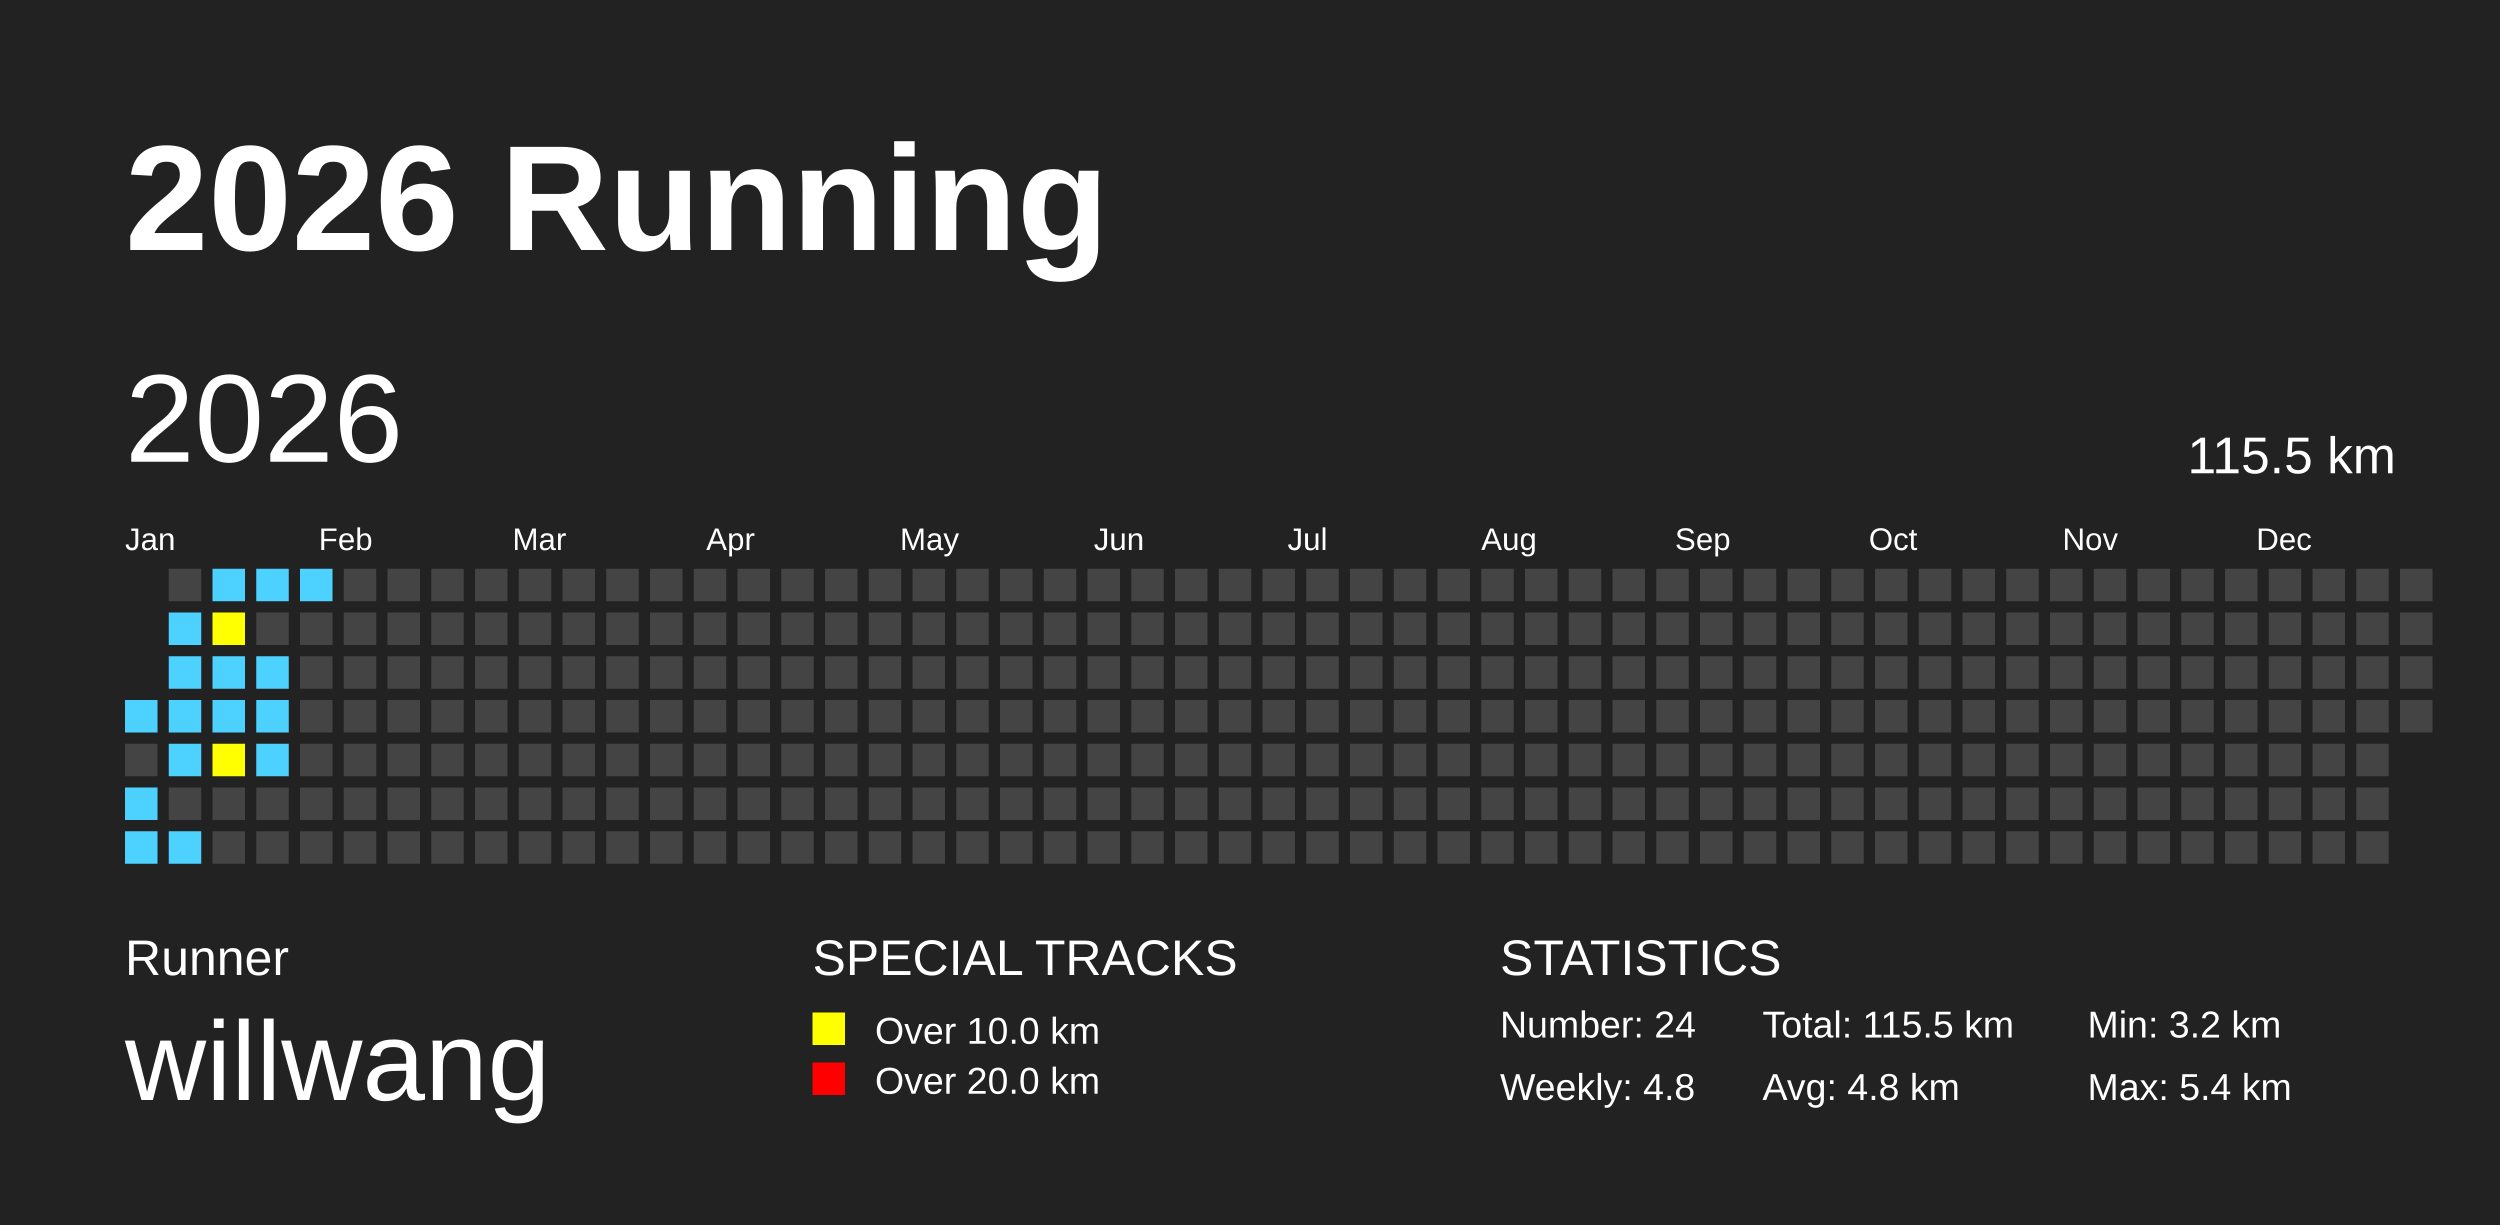
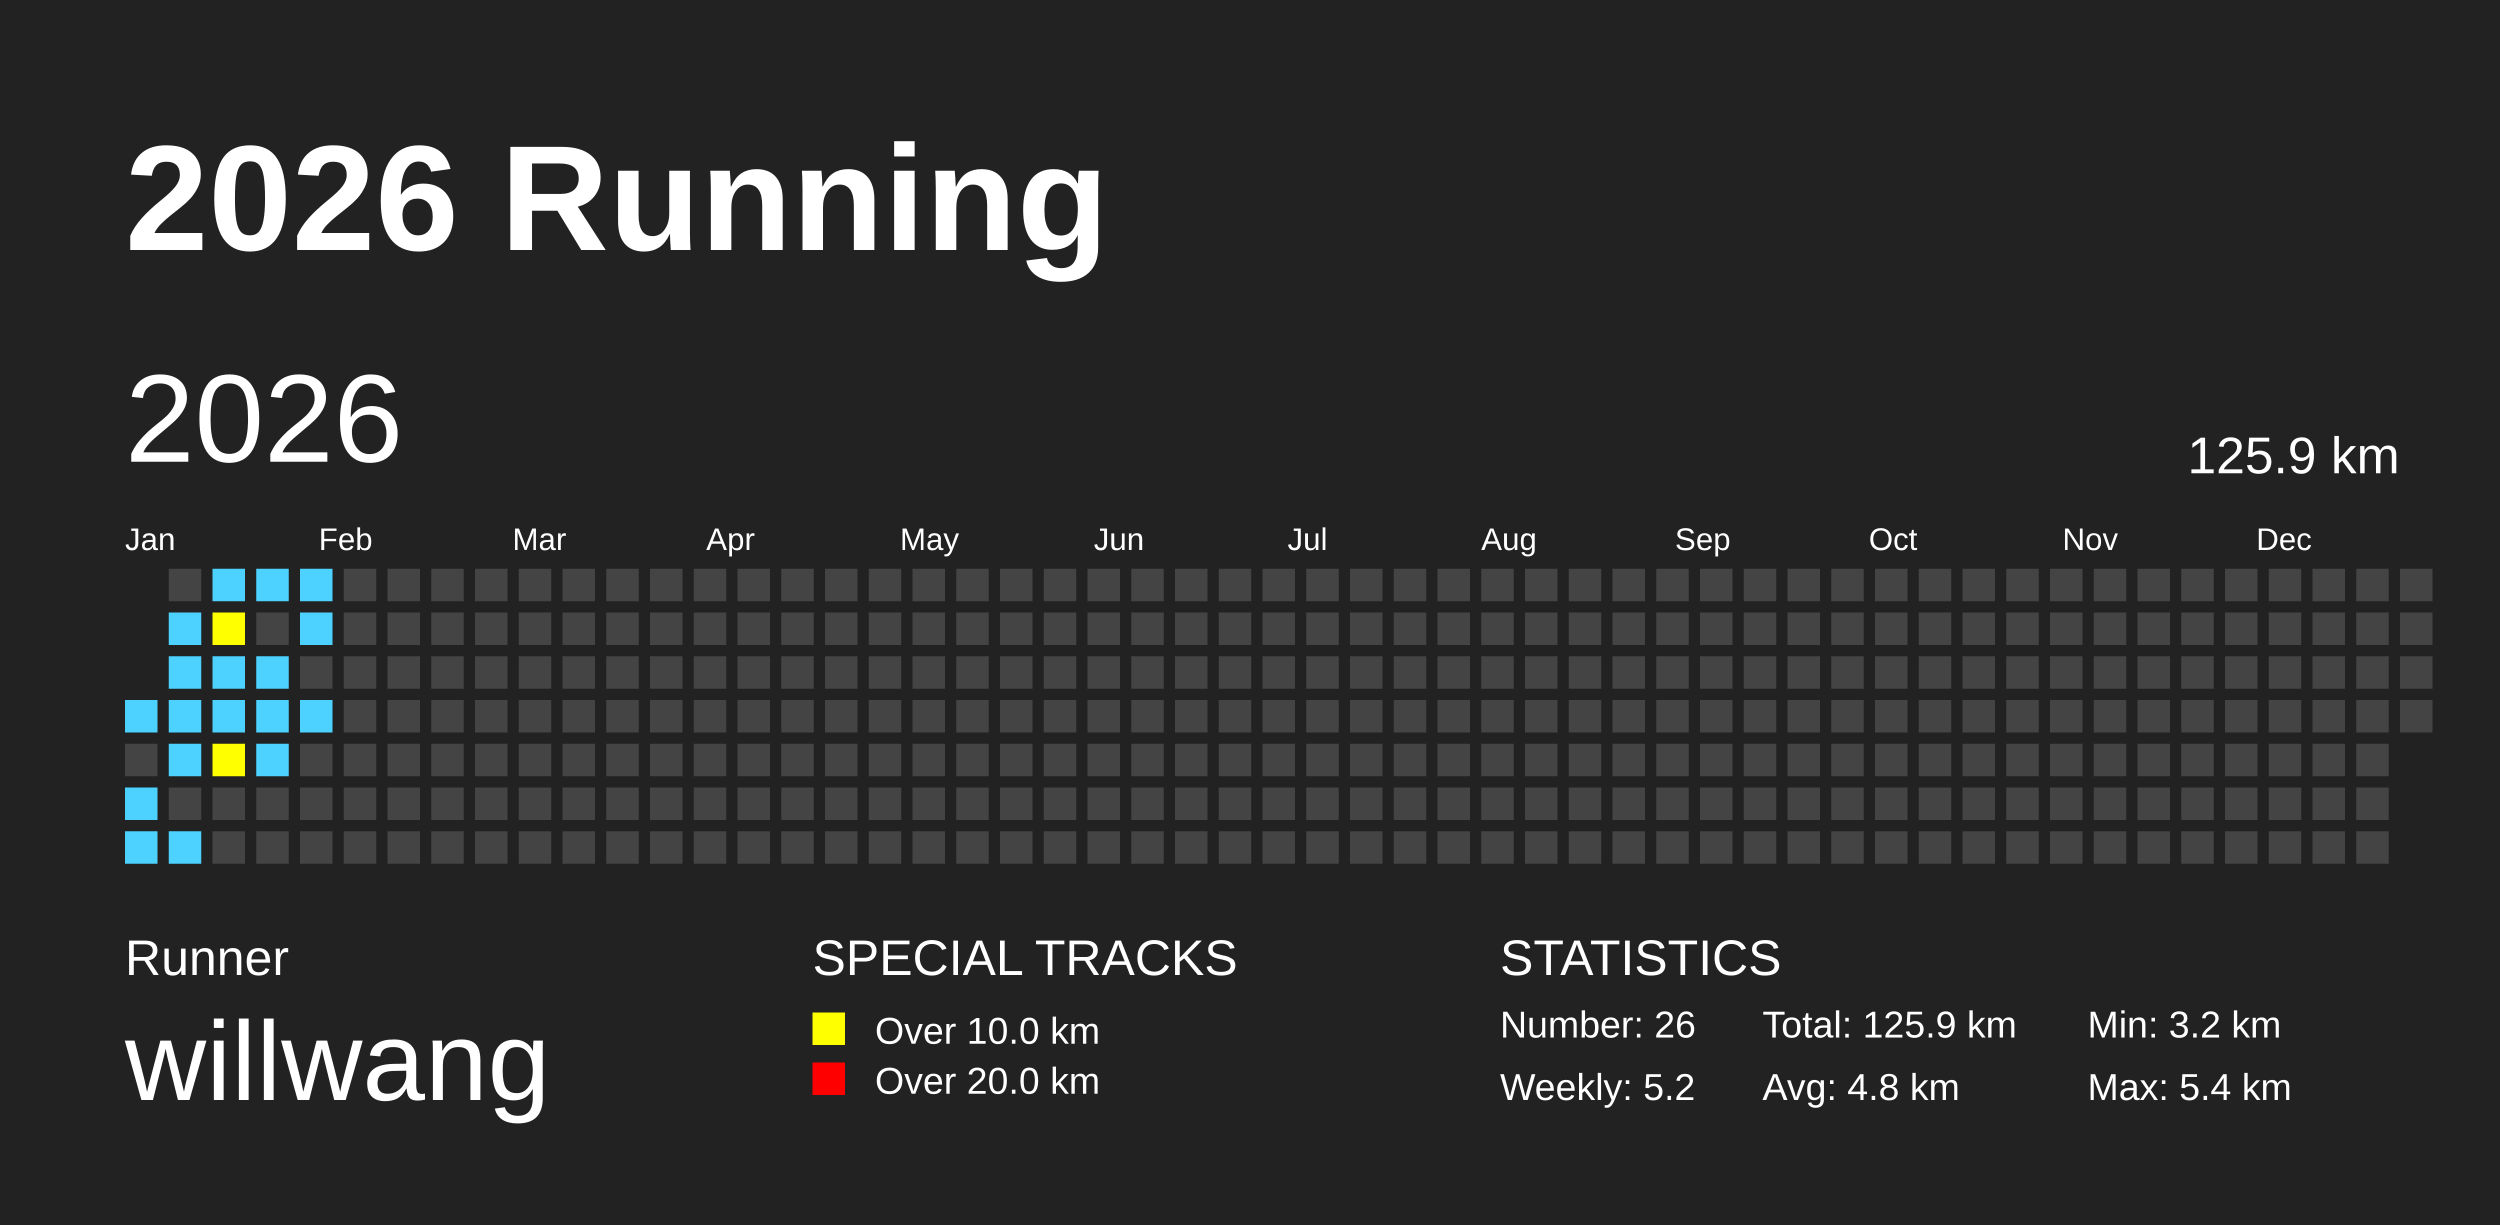
<svg xmlns="http://www.w3.org/2000/svg" baseProfile="full" height="98mm" version="1.1" viewBox="0,0,200,98" width="200mm">
  <defs />
  <rect fill="#222222" height="98" width="200" x="0" y="0" />
  <text fill="#FFFFFF" style="font-size:12px; font-family:Arial; font-weight:bold;" x="10" y="20">2026 Running</text>
  <text fill="#FFFFFF" style="font-size:4px; font-family:Arial" x="10" y="78">Runner</text>
  <text fill="#FFFFFF" style="font-size:9px; font-family:Arial" x="10" y="88">willwang</text>
  <text fill="#FFFFFF" style="font-size:4px; font-family:Arial" x="65" y="78">SPECIAL TRACKS</text>
  <rect fill="yellow" height="2.6" width="2.6" x="65" y="81" />
  <text fill="#FFFFFF" style="font-size:3px; font-family:Arial" x="70" y="83.5">Over 10.0 km</text>
  <rect fill="red" height="2.6" width="2.6" x="65" y="85" />
  <text fill="#FFFFFF" style="font-size:3px; font-family:Arial" x="70" y="87.5">Over 20.0 km</text>
  <text fill="#FFFFFF" style="font-size:4px; font-family:Arial" x="120" y="78">STATISTICS</text>
-   <text fill="#FFFFFF" style="font-size:3px; font-family:Arial" x="120" y="83">Number: 24</text>
-   <text fill="#FFFFFF" style="font-size:3px; font-family:Arial" x="120" y="88">Weekly: 4.8</text>
-   <text fill="#FFFFFF" style="font-size:3px; font-family:Arial" x="141" y="83">Total: 115.5 km</text>
+   <text fill="#FFFFFF" style="font-size:3px; font-family:Arial" x="120" y="83">Number: 26</text>
+   <text fill="#FFFFFF" style="font-size:3px; font-family:Arial" x="120" y="88">Weekly: 5.2</text>
+   <text fill="#FFFFFF" style="font-size:3px; font-family:Arial" x="141" y="83">Total: 125.9 km</text>
  <text fill="#FFFFFF" style="font-size:3px; font-family:Arial" x="141" y="88">Avg: 4.8 km</text>
  <text fill="#FFFFFF" style="font-size:3px; font-family:Arial" x="167" y="83">Min: 3.2 km</text>
  <text fill="#FFFFFF" style="font-size:3px; font-family:Arial" x="167" y="88">Max: 5.4 km</text>
  <text dominant-baseline="hanging" fill="#FFFFFF" style="font-size:10.0px; font-family:Arial;" x="10" y="30">2026</text>
-   <text dominant-baseline="hanging" fill="#FFFFFF" style="font-size:4.125px; font-family:Arial;" x="175" y="35">115.5 km</text>
+   <text dominant-baseline="hanging" fill="#FFFFFF" style="font-size:4.125px; font-family:Arial;" x="175" y="35">125.9 km</text>
  <text fill="#FFFFFF" style="font-size:2.5px; font-family:Arial" x="10.0" y="44">Jan</text>
  <text fill="#FFFFFF" style="font-size:2.5px; font-family:Arial" x="25.5" y="44">Feb</text>
  <text fill="#FFFFFF" style="font-size:2.5px; font-family:Arial" x="41.0" y="44">Mar</text>
  <text fill="#FFFFFF" style="font-size:2.5px; font-family:Arial" x="56.5" y="44">Apr</text>
  <text fill="#FFFFFF" style="font-size:2.5px; font-family:Arial" x="72.0" y="44">May</text>
  <text fill="#FFFFFF" style="font-size:2.5px; font-family:Arial" x="87.5" y="44">Jun</text>
  <text fill="#FFFFFF" style="font-size:2.5px; font-family:Arial" x="103.0" y="44">Jul</text>
  <text fill="#FFFFFF" style="font-size:2.5px; font-family:Arial" x="118.5" y="44">Aug</text>
  <text fill="#FFFFFF" style="font-size:2.5px; font-family:Arial" x="134.0" y="44">Sep</text>
  <text fill="#FFFFFF" style="font-size:2.5px; font-family:Arial" x="149.5" y="44">Oct</text>
  <text fill="#FFFFFF" style="font-size:2.5px; font-family:Arial" x="165.0" y="44">Nov</text>
  <text fill="#FFFFFF" style="font-size:2.5px; font-family:Arial" x="180.5" y="44">Dec</text>
  <rect fill="#4DD2FF" height="2.6" width="2.6" x="10.0" y="56.0" />
  <rect fill="#444444" height="2.6" width="2.6" x="10.0" y="59.5" />
  <rect fill="#4DD2FF" height="2.6" width="2.6" x="10.0" y="63.0" />
  <rect fill="#4DD2FF" height="2.6" width="2.6" x="10.0" y="66.5" />
  <rect fill="#444444" height="2.6" width="2.6" x="13.5" y="45.5" />
  <rect fill="#4DD2FF" height="2.6" width="2.6" x="13.5" y="49.0" />
  <rect fill="#4DD2FF" height="2.6" width="2.6" x="13.5" y="52.5" />
  <rect fill="#4DD2FF" height="2.6" width="2.6" x="13.5" y="56.0" />
  <rect fill="#4DD2FF" height="2.6" width="2.6" x="13.5" y="59.5" />
  <rect fill="#444444" height="2.6" width="2.6" x="13.5" y="63.0" />
  <rect fill="#4DD2FF" height="2.6" width="2.6" x="13.5" y="66.5" />
  <rect fill="#4DD2FF" height="2.6" width="2.6" x="17.0" y="45.5" />
  <rect fill="yellow" height="2.6" width="2.6" x="17.0" y="49.0" />
  <rect fill="#4DD2FF" height="2.6" width="2.6" x="17.0" y="52.5" />
  <rect fill="#4DD2FF" height="2.6" width="2.6" x="17.0" y="56.0" />
  <rect fill="yellow" height="2.6" width="2.6" x="17.0" y="59.5" />
  <rect fill="#444444" height="2.6" width="2.6" x="17.0" y="63.0" />
  <rect fill="#444444" height="2.6" width="2.6" x="17.0" y="66.5" />
  <rect fill="#4DD2FF" height="2.6" width="2.6" x="20.5" y="45.5" />
  <rect fill="#444444" height="2.6" width="2.6" x="20.5" y="49.0" />
  <rect fill="#4DD2FF" height="2.6" width="2.6" x="20.5" y="52.5" />
  <rect fill="#4DD2FF" height="2.6" width="2.6" x="20.5" y="56.0" />
  <rect fill="#4DD2FF" height="2.6" width="2.6" x="20.5" y="59.5" />
  <rect fill="#444444" height="2.6" width="2.6" x="20.5" y="63.0" />
  <rect fill="#444444" height="2.6" width="2.6" x="20.5" y="66.5" />
  <rect fill="#4DD2FF" height="2.6" width="2.6" x="24.0" y="45.5" />
-   <rect fill="#444444" height="2.6" width="2.6" x="24.0" y="49.0" />
+   <rect fill="#4DD2FF" height="2.6" width="2.6" x="24.0" y="49.0" />
  <rect fill="#444444" height="2.6" width="2.6" x="24.0" y="52.5" />
-   <rect fill="#444444" height="2.6" width="2.6" x="24.0" y="56.0" />
+   <rect fill="#4DD2FF" height="2.6" width="2.6" x="24.0" y="56.0" />
  <rect fill="#444444" height="2.6" width="2.6" x="24.0" y="59.5" />
  <rect fill="#444444" height="2.6" width="2.6" x="24.0" y="63.0" />
  <rect fill="#444444" height="2.6" width="2.6" x="24.0" y="66.5" />
  <rect fill="#444444" height="2.6" width="2.6" x="27.5" y="45.5" />
  <rect fill="#444444" height="2.6" width="2.6" x="27.5" y="49.0" />
  <rect fill="#444444" height="2.6" width="2.6" x="27.5" y="52.5" />
  <rect fill="#444444" height="2.6" width="2.6" x="27.5" y="56.0" />
  <rect fill="#444444" height="2.6" width="2.6" x="27.5" y="59.5" />
  <rect fill="#444444" height="2.6" width="2.6" x="27.5" y="63.0" />
  <rect fill="#444444" height="2.6" width="2.6" x="27.5" y="66.5" />
  <rect fill="#444444" height="2.6" width="2.6" x="31.0" y="45.5" />
  <rect fill="#444444" height="2.6" width="2.6" x="31.0" y="49.0" />
  <rect fill="#444444" height="2.6" width="2.6" x="31.0" y="52.5" />
  <rect fill="#444444" height="2.6" width="2.6" x="31.0" y="56.0" />
  <rect fill="#444444" height="2.6" width="2.6" x="31.0" y="59.5" />
  <rect fill="#444444" height="2.6" width="2.6" x="31.0" y="63.0" />
  <rect fill="#444444" height="2.6" width="2.6" x="31.0" y="66.5" />
  <rect fill="#444444" height="2.6" width="2.6" x="34.5" y="45.5" />
  <rect fill="#444444" height="2.6" width="2.6" x="34.5" y="49.0" />
  <rect fill="#444444" height="2.6" width="2.6" x="34.5" y="52.5" />
  <rect fill="#444444" height="2.6" width="2.6" x="34.5" y="56.0" />
  <rect fill="#444444" height="2.6" width="2.6" x="34.5" y="59.5" />
  <rect fill="#444444" height="2.6" width="2.6" x="34.5" y="63.0" />
  <rect fill="#444444" height="2.6" width="2.6" x="34.5" y="66.5" />
  <rect fill="#444444" height="2.6" width="2.6" x="38.0" y="45.5" />
  <rect fill="#444444" height="2.6" width="2.6" x="38.0" y="49.0" />
  <rect fill="#444444" height="2.6" width="2.6" x="38.0" y="52.5" />
  <rect fill="#444444" height="2.6" width="2.6" x="38.0" y="56.0" />
  <rect fill="#444444" height="2.6" width="2.6" x="38.0" y="59.5" />
  <rect fill="#444444" height="2.6" width="2.6" x="38.0" y="63.0" />
  <rect fill="#444444" height="2.6" width="2.6" x="38.0" y="66.5" />
  <rect fill="#444444" height="2.6" width="2.6" x="41.5" y="45.5" />
  <rect fill="#444444" height="2.6" width="2.6" x="41.5" y="49.0" />
  <rect fill="#444444" height="2.6" width="2.6" x="41.5" y="52.5" />
  <rect fill="#444444" height="2.6" width="2.6" x="41.5" y="56.0" />
  <rect fill="#444444" height="2.6" width="2.6" x="41.5" y="59.5" />
  <rect fill="#444444" height="2.6" width="2.6" x="41.5" y="63.0" />
  <rect fill="#444444" height="2.6" width="2.6" x="41.5" y="66.5" />
  <rect fill="#444444" height="2.6" width="2.6" x="45.0" y="45.5" />
  <rect fill="#444444" height="2.6" width="2.6" x="45.0" y="49.0" />
  <rect fill="#444444" height="2.6" width="2.6" x="45.0" y="52.5" />
  <rect fill="#444444" height="2.6" width="2.6" x="45.0" y="56.0" />
  <rect fill="#444444" height="2.6" width="2.6" x="45.0" y="59.5" />
  <rect fill="#444444" height="2.6" width="2.6" x="45.0" y="63.0" />
  <rect fill="#444444" height="2.6" width="2.6" x="45.0" y="66.5" />
  <rect fill="#444444" height="2.6" width="2.6" x="48.5" y="45.5" />
  <rect fill="#444444" height="2.6" width="2.6" x="48.5" y="49.0" />
  <rect fill="#444444" height="2.6" width="2.6" x="48.5" y="52.5" />
  <rect fill="#444444" height="2.6" width="2.6" x="48.5" y="56.0" />
  <rect fill="#444444" height="2.6" width="2.6" x="48.5" y="59.5" />
  <rect fill="#444444" height="2.6" width="2.6" x="48.5" y="63.0" />
  <rect fill="#444444" height="2.6" width="2.6" x="48.5" y="66.5" />
  <rect fill="#444444" height="2.6" width="2.6" x="52.0" y="45.5" />
  <rect fill="#444444" height="2.6" width="2.6" x="52.0" y="49.0" />
  <rect fill="#444444" height="2.6" width="2.6" x="52.0" y="52.5" />
  <rect fill="#444444" height="2.6" width="2.6" x="52.0" y="56.0" />
  <rect fill="#444444" height="2.6" width="2.6" x="52.0" y="59.5" />
  <rect fill="#444444" height="2.6" width="2.6" x="52.0" y="63.0" />
  <rect fill="#444444" height="2.6" width="2.6" x="52.0" y="66.5" />
  <rect fill="#444444" height="2.6" width="2.6" x="55.5" y="45.5" />
  <rect fill="#444444" height="2.6" width="2.6" x="55.5" y="49.0" />
  <rect fill="#444444" height="2.6" width="2.6" x="55.5" y="52.5" />
  <rect fill="#444444" height="2.6" width="2.6" x="55.5" y="56.0" />
  <rect fill="#444444" height="2.6" width="2.6" x="55.5" y="59.5" />
  <rect fill="#444444" height="2.6" width="2.6" x="55.5" y="63.0" />
  <rect fill="#444444" height="2.6" width="2.6" x="55.5" y="66.5" />
  <rect fill="#444444" height="2.6" width="2.6" x="59.0" y="45.5" />
  <rect fill="#444444" height="2.6" width="2.6" x="59.0" y="49.0" />
  <rect fill="#444444" height="2.6" width="2.6" x="59.0" y="52.5" />
  <rect fill="#444444" height="2.6" width="2.6" x="59.0" y="56.0" />
  <rect fill="#444444" height="2.6" width="2.6" x="59.0" y="59.5" />
  <rect fill="#444444" height="2.6" width="2.6" x="59.0" y="63.0" />
  <rect fill="#444444" height="2.6" width="2.6" x="59.0" y="66.5" />
  <rect fill="#444444" height="2.6" width="2.6" x="62.5" y="45.5" />
  <rect fill="#444444" height="2.6" width="2.6" x="62.5" y="49.0" />
  <rect fill="#444444" height="2.6" width="2.6" x="62.5" y="52.5" />
  <rect fill="#444444" height="2.6" width="2.6" x="62.5" y="56.0" />
  <rect fill="#444444" height="2.6" width="2.6" x="62.5" y="59.5" />
  <rect fill="#444444" height="2.6" width="2.6" x="62.5" y="63.0" />
  <rect fill="#444444" height="2.6" width="2.6" x="62.5" y="66.5" />
  <rect fill="#444444" height="2.6" width="2.6" x="66.0" y="45.5" />
  <rect fill="#444444" height="2.6" width="2.6" x="66.0" y="49.0" />
  <rect fill="#444444" height="2.6" width="2.6" x="66.0" y="52.5" />
  <rect fill="#444444" height="2.6" width="2.6" x="66.0" y="56.0" />
  <rect fill="#444444" height="2.6" width="2.6" x="66.0" y="59.5" />
  <rect fill="#444444" height="2.6" width="2.6" x="66.0" y="63.0" />
  <rect fill="#444444" height="2.6" width="2.6" x="66.0" y="66.5" />
  <rect fill="#444444" height="2.6" width="2.6" x="69.5" y="45.5" />
  <rect fill="#444444" height="2.6" width="2.6" x="69.5" y="49.0" />
  <rect fill="#444444" height="2.6" width="2.6" x="69.5" y="52.5" />
  <rect fill="#444444" height="2.6" width="2.6" x="69.5" y="56.0" />
  <rect fill="#444444" height="2.6" width="2.6" x="69.5" y="59.5" />
  <rect fill="#444444" height="2.6" width="2.6" x="69.5" y="63.0" />
  <rect fill="#444444" height="2.6" width="2.6" x="69.5" y="66.5" />
  <rect fill="#444444" height="2.6" width="2.6" x="73.0" y="45.5" />
  <rect fill="#444444" height="2.6" width="2.6" x="73.0" y="49.0" />
  <rect fill="#444444" height="2.6" width="2.6" x="73.0" y="52.5" />
  <rect fill="#444444" height="2.6" width="2.6" x="73.0" y="56.0" />
  <rect fill="#444444" height="2.6" width="2.6" x="73.0" y="59.5" />
  <rect fill="#444444" height="2.6" width="2.6" x="73.0" y="63.0" />
  <rect fill="#444444" height="2.6" width="2.6" x="73.0" y="66.5" />
  <rect fill="#444444" height="2.6" width="2.6" x="76.5" y="45.5" />
  <rect fill="#444444" height="2.6" width="2.6" x="76.5" y="49.0" />
  <rect fill="#444444" height="2.6" width="2.6" x="76.5" y="52.5" />
  <rect fill="#444444" height="2.6" width="2.6" x="76.5" y="56.0" />
  <rect fill="#444444" height="2.6" width="2.6" x="76.5" y="59.5" />
  <rect fill="#444444" height="2.6" width="2.6" x="76.5" y="63.0" />
  <rect fill="#444444" height="2.6" width="2.6" x="76.5" y="66.5" />
  <rect fill="#444444" height="2.6" width="2.6" x="80.0" y="45.5" />
  <rect fill="#444444" height="2.6" width="2.6" x="80.0" y="49.0" />
  <rect fill="#444444" height="2.6" width="2.6" x="80.0" y="52.5" />
  <rect fill="#444444" height="2.6" width="2.6" x="80.0" y="56.0" />
  <rect fill="#444444" height="2.6" width="2.6" x="80.0" y="59.5" />
  <rect fill="#444444" height="2.6" width="2.6" x="80.0" y="63.0" />
  <rect fill="#444444" height="2.6" width="2.6" x="80.0" y="66.5" />
  <rect fill="#444444" height="2.6" width="2.6" x="83.5" y="45.5" />
  <rect fill="#444444" height="2.6" width="2.6" x="83.5" y="49.0" />
  <rect fill="#444444" height="2.6" width="2.6" x="83.5" y="52.5" />
  <rect fill="#444444" height="2.6" width="2.6" x="83.5" y="56.0" />
  <rect fill="#444444" height="2.6" width="2.6" x="83.5" y="59.5" />
  <rect fill="#444444" height="2.6" width="2.6" x="83.5" y="63.0" />
  <rect fill="#444444" height="2.6" width="2.6" x="83.5" y="66.5" />
  <rect fill="#444444" height="2.6" width="2.6" x="87.0" y="45.5" />
  <rect fill="#444444" height="2.6" width="2.6" x="87.0" y="49.0" />
  <rect fill="#444444" height="2.6" width="2.6" x="87.0" y="52.5" />
  <rect fill="#444444" height="2.6" width="2.6" x="87.0" y="56.0" />
  <rect fill="#444444" height="2.6" width="2.6" x="87.0" y="59.5" />
  <rect fill="#444444" height="2.6" width="2.6" x="87.0" y="63.0" />
  <rect fill="#444444" height="2.6" width="2.6" x="87.0" y="66.5" />
  <rect fill="#444444" height="2.6" width="2.6" x="90.5" y="45.5" />
  <rect fill="#444444" height="2.6" width="2.6" x="90.5" y="49.0" />
  <rect fill="#444444" height="2.6" width="2.6" x="90.5" y="52.5" />
  <rect fill="#444444" height="2.6" width="2.6" x="90.5" y="56.0" />
  <rect fill="#444444" height="2.6" width="2.6" x="90.5" y="59.5" />
  <rect fill="#444444" height="2.6" width="2.6" x="90.5" y="63.0" />
  <rect fill="#444444" height="2.6" width="2.6" x="90.5" y="66.5" />
  <rect fill="#444444" height="2.6" width="2.6" x="94.0" y="45.5" />
  <rect fill="#444444" height="2.6" width="2.6" x="94.0" y="49.0" />
  <rect fill="#444444" height="2.6" width="2.6" x="94.0" y="52.5" />
  <rect fill="#444444" height="2.6" width="2.6" x="94.0" y="56.0" />
  <rect fill="#444444" height="2.6" width="2.6" x="94.0" y="59.5" />
  <rect fill="#444444" height="2.6" width="2.6" x="94.0" y="63.0" />
  <rect fill="#444444" height="2.6" width="2.6" x="94.0" y="66.5" />
  <rect fill="#444444" height="2.6" width="2.6" x="97.5" y="45.5" />
  <rect fill="#444444" height="2.6" width="2.6" x="97.5" y="49.0" />
  <rect fill="#444444" height="2.6" width="2.6" x="97.5" y="52.5" />
  <rect fill="#444444" height="2.6" width="2.6" x="97.5" y="56.0" />
  <rect fill="#444444" height="2.6" width="2.6" x="97.5" y="59.5" />
  <rect fill="#444444" height="2.6" width="2.6" x="97.5" y="63.0" />
  <rect fill="#444444" height="2.6" width="2.6" x="97.5" y="66.5" />
  <rect fill="#444444" height="2.6" width="2.6" x="101.0" y="45.5" />
  <rect fill="#444444" height="2.6" width="2.6" x="101.0" y="49.0" />
  <rect fill="#444444" height="2.6" width="2.6" x="101.0" y="52.5" />
  <rect fill="#444444" height="2.6" width="2.6" x="101.0" y="56.0" />
  <rect fill="#444444" height="2.6" width="2.6" x="101.0" y="59.5" />
  <rect fill="#444444" height="2.6" width="2.6" x="101.0" y="63.0" />
  <rect fill="#444444" height="2.6" width="2.6" x="101.0" y="66.5" />
  <rect fill="#444444" height="2.6" width="2.6" x="104.5" y="45.5" />
  <rect fill="#444444" height="2.6" width="2.6" x="104.5" y="49.0" />
  <rect fill="#444444" height="2.6" width="2.6" x="104.5" y="52.5" />
  <rect fill="#444444" height="2.6" width="2.6" x="104.5" y="56.0" />
  <rect fill="#444444" height="2.6" width="2.6" x="104.5" y="59.5" />
  <rect fill="#444444" height="2.6" width="2.6" x="104.5" y="63.0" />
  <rect fill="#444444" height="2.6" width="2.6" x="104.5" y="66.5" />
  <rect fill="#444444" height="2.6" width="2.6" x="108.0" y="45.5" />
  <rect fill="#444444" height="2.6" width="2.6" x="108.0" y="49.0" />
  <rect fill="#444444" height="2.6" width="2.6" x="108.0" y="52.5" />
  <rect fill="#444444" height="2.6" width="2.6" x="108.0" y="56.0" />
  <rect fill="#444444" height="2.6" width="2.6" x="108.0" y="59.5" />
  <rect fill="#444444" height="2.6" width="2.6" x="108.0" y="63.0" />
  <rect fill="#444444" height="2.6" width="2.6" x="108.0" y="66.5" />
  <rect fill="#444444" height="2.6" width="2.6" x="111.5" y="45.5" />
  <rect fill="#444444" height="2.6" width="2.6" x="111.5" y="49.0" />
  <rect fill="#444444" height="2.6" width="2.6" x="111.5" y="52.5" />
  <rect fill="#444444" height="2.6" width="2.6" x="111.5" y="56.0" />
  <rect fill="#444444" height="2.6" width="2.6" x="111.5" y="59.5" />
  <rect fill="#444444" height="2.6" width="2.6" x="111.5" y="63.0" />
  <rect fill="#444444" height="2.6" width="2.6" x="111.5" y="66.5" />
  <rect fill="#444444" height="2.6" width="2.6" x="115.0" y="45.5" />
  <rect fill="#444444" height="2.6" width="2.6" x="115.0" y="49.0" />
  <rect fill="#444444" height="2.6" width="2.6" x="115.0" y="52.5" />
  <rect fill="#444444" height="2.6" width="2.6" x="115.0" y="56.0" />
  <rect fill="#444444" height="2.6" width="2.6" x="115.0" y="59.5" />
  <rect fill="#444444" height="2.6" width="2.6" x="115.0" y="63.0" />
  <rect fill="#444444" height="2.6" width="2.6" x="115.0" y="66.5" />
  <rect fill="#444444" height="2.6" width="2.6" x="118.5" y="45.5" />
  <rect fill="#444444" height="2.6" width="2.6" x="118.5" y="49.0" />
  <rect fill="#444444" height="2.6" width="2.6" x="118.5" y="52.5" />
  <rect fill="#444444" height="2.6" width="2.6" x="118.5" y="56.0" />
  <rect fill="#444444" height="2.6" width="2.6" x="118.5" y="59.5" />
  <rect fill="#444444" height="2.6" width="2.6" x="118.5" y="63.0" />
  <rect fill="#444444" height="2.6" width="2.6" x="118.5" y="66.5" />
  <rect fill="#444444" height="2.6" width="2.6" x="122.0" y="45.5" />
  <rect fill="#444444" height="2.6" width="2.6" x="122.0" y="49.0" />
  <rect fill="#444444" height="2.6" width="2.6" x="122.0" y="52.5" />
  <rect fill="#444444" height="2.6" width="2.6" x="122.0" y="56.0" />
  <rect fill="#444444" height="2.6" width="2.6" x="122.0" y="59.5" />
  <rect fill="#444444" height="2.6" width="2.6" x="122.0" y="63.0" />
  <rect fill="#444444" height="2.6" width="2.6" x="122.0" y="66.5" />
  <rect fill="#444444" height="2.6" width="2.6" x="125.5" y="45.5" />
  <rect fill="#444444" height="2.6" width="2.6" x="125.5" y="49.0" />
  <rect fill="#444444" height="2.6" width="2.6" x="125.5" y="52.5" />
  <rect fill="#444444" height="2.6" width="2.6" x="125.5" y="56.0" />
  <rect fill="#444444" height="2.6" width="2.6" x="125.5" y="59.5" />
  <rect fill="#444444" height="2.6" width="2.6" x="125.5" y="63.0" />
  <rect fill="#444444" height="2.6" width="2.6" x="125.5" y="66.5" />
  <rect fill="#444444" height="2.6" width="2.6" x="129.0" y="45.5" />
  <rect fill="#444444" height="2.6" width="2.6" x="129.0" y="49.0" />
  <rect fill="#444444" height="2.6" width="2.6" x="129.0" y="52.5" />
  <rect fill="#444444" height="2.6" width="2.6" x="129.0" y="56.0" />
  <rect fill="#444444" height="2.6" width="2.6" x="129.0" y="59.5" />
  <rect fill="#444444" height="2.6" width="2.6" x="129.0" y="63.0" />
  <rect fill="#444444" height="2.6" width="2.6" x="129.0" y="66.5" />
  <rect fill="#444444" height="2.6" width="2.6" x="132.5" y="45.5" />
  <rect fill="#444444" height="2.6" width="2.6" x="132.5" y="49.0" />
  <rect fill="#444444" height="2.6" width="2.6" x="132.5" y="52.5" />
  <rect fill="#444444" height="2.6" width="2.6" x="132.5" y="56.0" />
  <rect fill="#444444" height="2.6" width="2.6" x="132.5" y="59.5" />
  <rect fill="#444444" height="2.6" width="2.6" x="132.5" y="63.0" />
  <rect fill="#444444" height="2.6" width="2.6" x="132.5" y="66.5" />
  <rect fill="#444444" height="2.6" width="2.6" x="136.0" y="45.5" />
  <rect fill="#444444" height="2.6" width="2.6" x="136.0" y="49.0" />
  <rect fill="#444444" height="2.6" width="2.6" x="136.0" y="52.5" />
  <rect fill="#444444" height="2.6" width="2.6" x="136.0" y="56.0" />
  <rect fill="#444444" height="2.6" width="2.6" x="136.0" y="59.5" />
  <rect fill="#444444" height="2.6" width="2.6" x="136.0" y="63.0" />
  <rect fill="#444444" height="2.6" width="2.6" x="136.0" y="66.5" />
  <rect fill="#444444" height="2.6" width="2.6" x="139.5" y="45.5" />
  <rect fill="#444444" height="2.6" width="2.6" x="139.5" y="49.0" />
  <rect fill="#444444" height="2.6" width="2.6" x="139.5" y="52.5" />
  <rect fill="#444444" height="2.6" width="2.6" x="139.5" y="56.0" />
  <rect fill="#444444" height="2.6" width="2.6" x="139.5" y="59.5" />
  <rect fill="#444444" height="2.6" width="2.6" x="139.5" y="63.0" />
  <rect fill="#444444" height="2.6" width="2.6" x="139.5" y="66.5" />
  <rect fill="#444444" height="2.6" width="2.6" x="143.0" y="45.5" />
  <rect fill="#444444" height="2.6" width="2.6" x="143.0" y="49.0" />
  <rect fill="#444444" height="2.6" width="2.6" x="143.0" y="52.5" />
  <rect fill="#444444" height="2.6" width="2.6" x="143.0" y="56.0" />
  <rect fill="#444444" height="2.6" width="2.6" x="143.0" y="59.5" />
  <rect fill="#444444" height="2.6" width="2.6" x="143.0" y="63.0" />
  <rect fill="#444444" height="2.6" width="2.6" x="143.0" y="66.5" />
  <rect fill="#444444" height="2.6" width="2.6" x="146.5" y="45.5" />
  <rect fill="#444444" height="2.6" width="2.6" x="146.5" y="49.0" />
  <rect fill="#444444" height="2.6" width="2.6" x="146.5" y="52.5" />
  <rect fill="#444444" height="2.6" width="2.6" x="146.5" y="56.0" />
  <rect fill="#444444" height="2.6" width="2.6" x="146.5" y="59.5" />
  <rect fill="#444444" height="2.6" width="2.6" x="146.5" y="63.0" />
  <rect fill="#444444" height="2.6" width="2.6" x="146.5" y="66.5" />
  <rect fill="#444444" height="2.6" width="2.6" x="150.0" y="45.5" />
  <rect fill="#444444" height="2.6" width="2.6" x="150.0" y="49.0" />
  <rect fill="#444444" height="2.6" width="2.6" x="150.0" y="52.5" />
  <rect fill="#444444" height="2.6" width="2.6" x="150.0" y="56.0" />
  <rect fill="#444444" height="2.6" width="2.6" x="150.0" y="59.5" />
  <rect fill="#444444" height="2.6" width="2.6" x="150.0" y="63.0" />
  <rect fill="#444444" height="2.6" width="2.6" x="150.0" y="66.5" />
  <rect fill="#444444" height="2.6" width="2.6" x="153.5" y="45.5" />
  <rect fill="#444444" height="2.6" width="2.6" x="153.5" y="49.0" />
  <rect fill="#444444" height="2.6" width="2.6" x="153.5" y="52.5" />
  <rect fill="#444444" height="2.6" width="2.6" x="153.5" y="56.0" />
  <rect fill="#444444" height="2.6" width="2.6" x="153.5" y="59.5" />
  <rect fill="#444444" height="2.6" width="2.6" x="153.5" y="63.0" />
  <rect fill="#444444" height="2.6" width="2.6" x="153.5" y="66.5" />
  <rect fill="#444444" height="2.6" width="2.6" x="157.0" y="45.5" />
  <rect fill="#444444" height="2.6" width="2.6" x="157.0" y="49.0" />
  <rect fill="#444444" height="2.6" width="2.6" x="157.0" y="52.5" />
  <rect fill="#444444" height="2.6" width="2.6" x="157.0" y="56.0" />
  <rect fill="#444444" height="2.6" width="2.6" x="157.0" y="59.5" />
  <rect fill="#444444" height="2.6" width="2.6" x="157.0" y="63.0" />
  <rect fill="#444444" height="2.6" width="2.6" x="157.0" y="66.5" />
  <rect fill="#444444" height="2.6" width="2.6" x="160.5" y="45.5" />
  <rect fill="#444444" height="2.6" width="2.6" x="160.5" y="49.0" />
  <rect fill="#444444" height="2.6" width="2.6" x="160.5" y="52.5" />
  <rect fill="#444444" height="2.6" width="2.6" x="160.5" y="56.0" />
  <rect fill="#444444" height="2.6" width="2.6" x="160.5" y="59.5" />
  <rect fill="#444444" height="2.6" width="2.6" x="160.5" y="63.0" />
  <rect fill="#444444" height="2.6" width="2.6" x="160.5" y="66.5" />
  <rect fill="#444444" height="2.6" width="2.6" x="164.0" y="45.5" />
  <rect fill="#444444" height="2.6" width="2.6" x="164.0" y="49.0" />
  <rect fill="#444444" height="2.6" width="2.6" x="164.0" y="52.5" />
  <rect fill="#444444" height="2.6" width="2.6" x="164.0" y="56.0" />
  <rect fill="#444444" height="2.6" width="2.6" x="164.0" y="59.5" />
  <rect fill="#444444" height="2.6" width="2.6" x="164.0" y="63.0" />
  <rect fill="#444444" height="2.6" width="2.6" x="164.0" y="66.5" />
  <rect fill="#444444" height="2.6" width="2.6" x="167.5" y="45.5" />
  <rect fill="#444444" height="2.6" width="2.6" x="167.5" y="49.0" />
  <rect fill="#444444" height="2.6" width="2.6" x="167.5" y="52.5" />
  <rect fill="#444444" height="2.6" width="2.6" x="167.5" y="56.0" />
  <rect fill="#444444" height="2.6" width="2.6" x="167.5" y="59.5" />
  <rect fill="#444444" height="2.6" width="2.6" x="167.5" y="63.0" />
  <rect fill="#444444" height="2.6" width="2.6" x="167.5" y="66.5" />
  <rect fill="#444444" height="2.6" width="2.6" x="171.0" y="45.5" />
  <rect fill="#444444" height="2.6" width="2.6" x="171.0" y="49.0" />
  <rect fill="#444444" height="2.6" width="2.6" x="171.0" y="52.5" />
  <rect fill="#444444" height="2.6" width="2.6" x="171.0" y="56.0" />
  <rect fill="#444444" height="2.6" width="2.6" x="171.0" y="59.5" />
  <rect fill="#444444" height="2.6" width="2.6" x="171.0" y="63.0" />
  <rect fill="#444444" height="2.6" width="2.6" x="171.0" y="66.5" />
  <rect fill="#444444" height="2.6" width="2.6" x="174.5" y="45.5" />
  <rect fill="#444444" height="2.6" width="2.6" x="174.5" y="49.0" />
  <rect fill="#444444" height="2.6" width="2.6" x="174.5" y="52.5" />
  <rect fill="#444444" height="2.6" width="2.6" x="174.5" y="56.0" />
  <rect fill="#444444" height="2.6" width="2.6" x="174.5" y="59.5" />
  <rect fill="#444444" height="2.6" width="2.6" x="174.5" y="63.0" />
  <rect fill="#444444" height="2.6" width="2.6" x="174.5" y="66.5" />
  <rect fill="#444444" height="2.6" width="2.6" x="178.0" y="45.5" />
  <rect fill="#444444" height="2.6" width="2.6" x="178.0" y="49.0" />
  <rect fill="#444444" height="2.6" width="2.6" x="178.0" y="52.5" />
  <rect fill="#444444" height="2.6" width="2.6" x="178.0" y="56.0" />
  <rect fill="#444444" height="2.6" width="2.6" x="178.0" y="59.5" />
  <rect fill="#444444" height="2.6" width="2.6" x="178.0" y="63.0" />
  <rect fill="#444444" height="2.6" width="2.6" x="178.0" y="66.5" />
  <rect fill="#444444" height="2.6" width="2.6" x="181.5" y="45.5" />
  <rect fill="#444444" height="2.6" width="2.6" x="181.5" y="49.0" />
  <rect fill="#444444" height="2.6" width="2.6" x="181.5" y="52.5" />
  <rect fill="#444444" height="2.6" width="2.6" x="181.5" y="56.0" />
  <rect fill="#444444" height="2.6" width="2.6" x="181.5" y="59.5" />
  <rect fill="#444444" height="2.6" width="2.6" x="181.5" y="63.0" />
  <rect fill="#444444" height="2.6" width="2.6" x="181.5" y="66.5" />
  <rect fill="#444444" height="2.6" width="2.6" x="185.0" y="45.5" />
  <rect fill="#444444" height="2.6" width="2.6" x="185.0" y="49.0" />
  <rect fill="#444444" height="2.6" width="2.6" x="185.0" y="52.5" />
  <rect fill="#444444" height="2.6" width="2.6" x="185.0" y="56.0" />
  <rect fill="#444444" height="2.6" width="2.6" x="185.0" y="59.5" />
  <rect fill="#444444" height="2.6" width="2.6" x="185.0" y="63.0" />
  <rect fill="#444444" height="2.6" width="2.6" x="185.0" y="66.5" />
  <rect fill="#444444" height="2.6" width="2.6" x="188.5" y="45.5" />
  <rect fill="#444444" height="2.6" width="2.6" x="188.5" y="49.0" />
  <rect fill="#444444" height="2.6" width="2.6" x="188.5" y="52.5" />
  <rect fill="#444444" height="2.6" width="2.6" x="188.5" y="56.0" />
  <rect fill="#444444" height="2.6" width="2.6" x="188.5" y="59.5" />
  <rect fill="#444444" height="2.6" width="2.6" x="188.5" y="63.0" />
  <rect fill="#444444" height="2.6" width="2.6" x="188.5" y="66.5" />
  <rect fill="#444444" height="2.6" width="2.6" x="192.0" y="45.5" />
  <rect fill="#444444" height="2.6" width="2.6" x="192.0" y="49.0" />
  <rect fill="#444444" height="2.6" width="2.6" x="192.0" y="52.5" />
  <rect fill="#444444" height="2.6" width="2.6" x="192.0" y="56.0" />
</svg>
